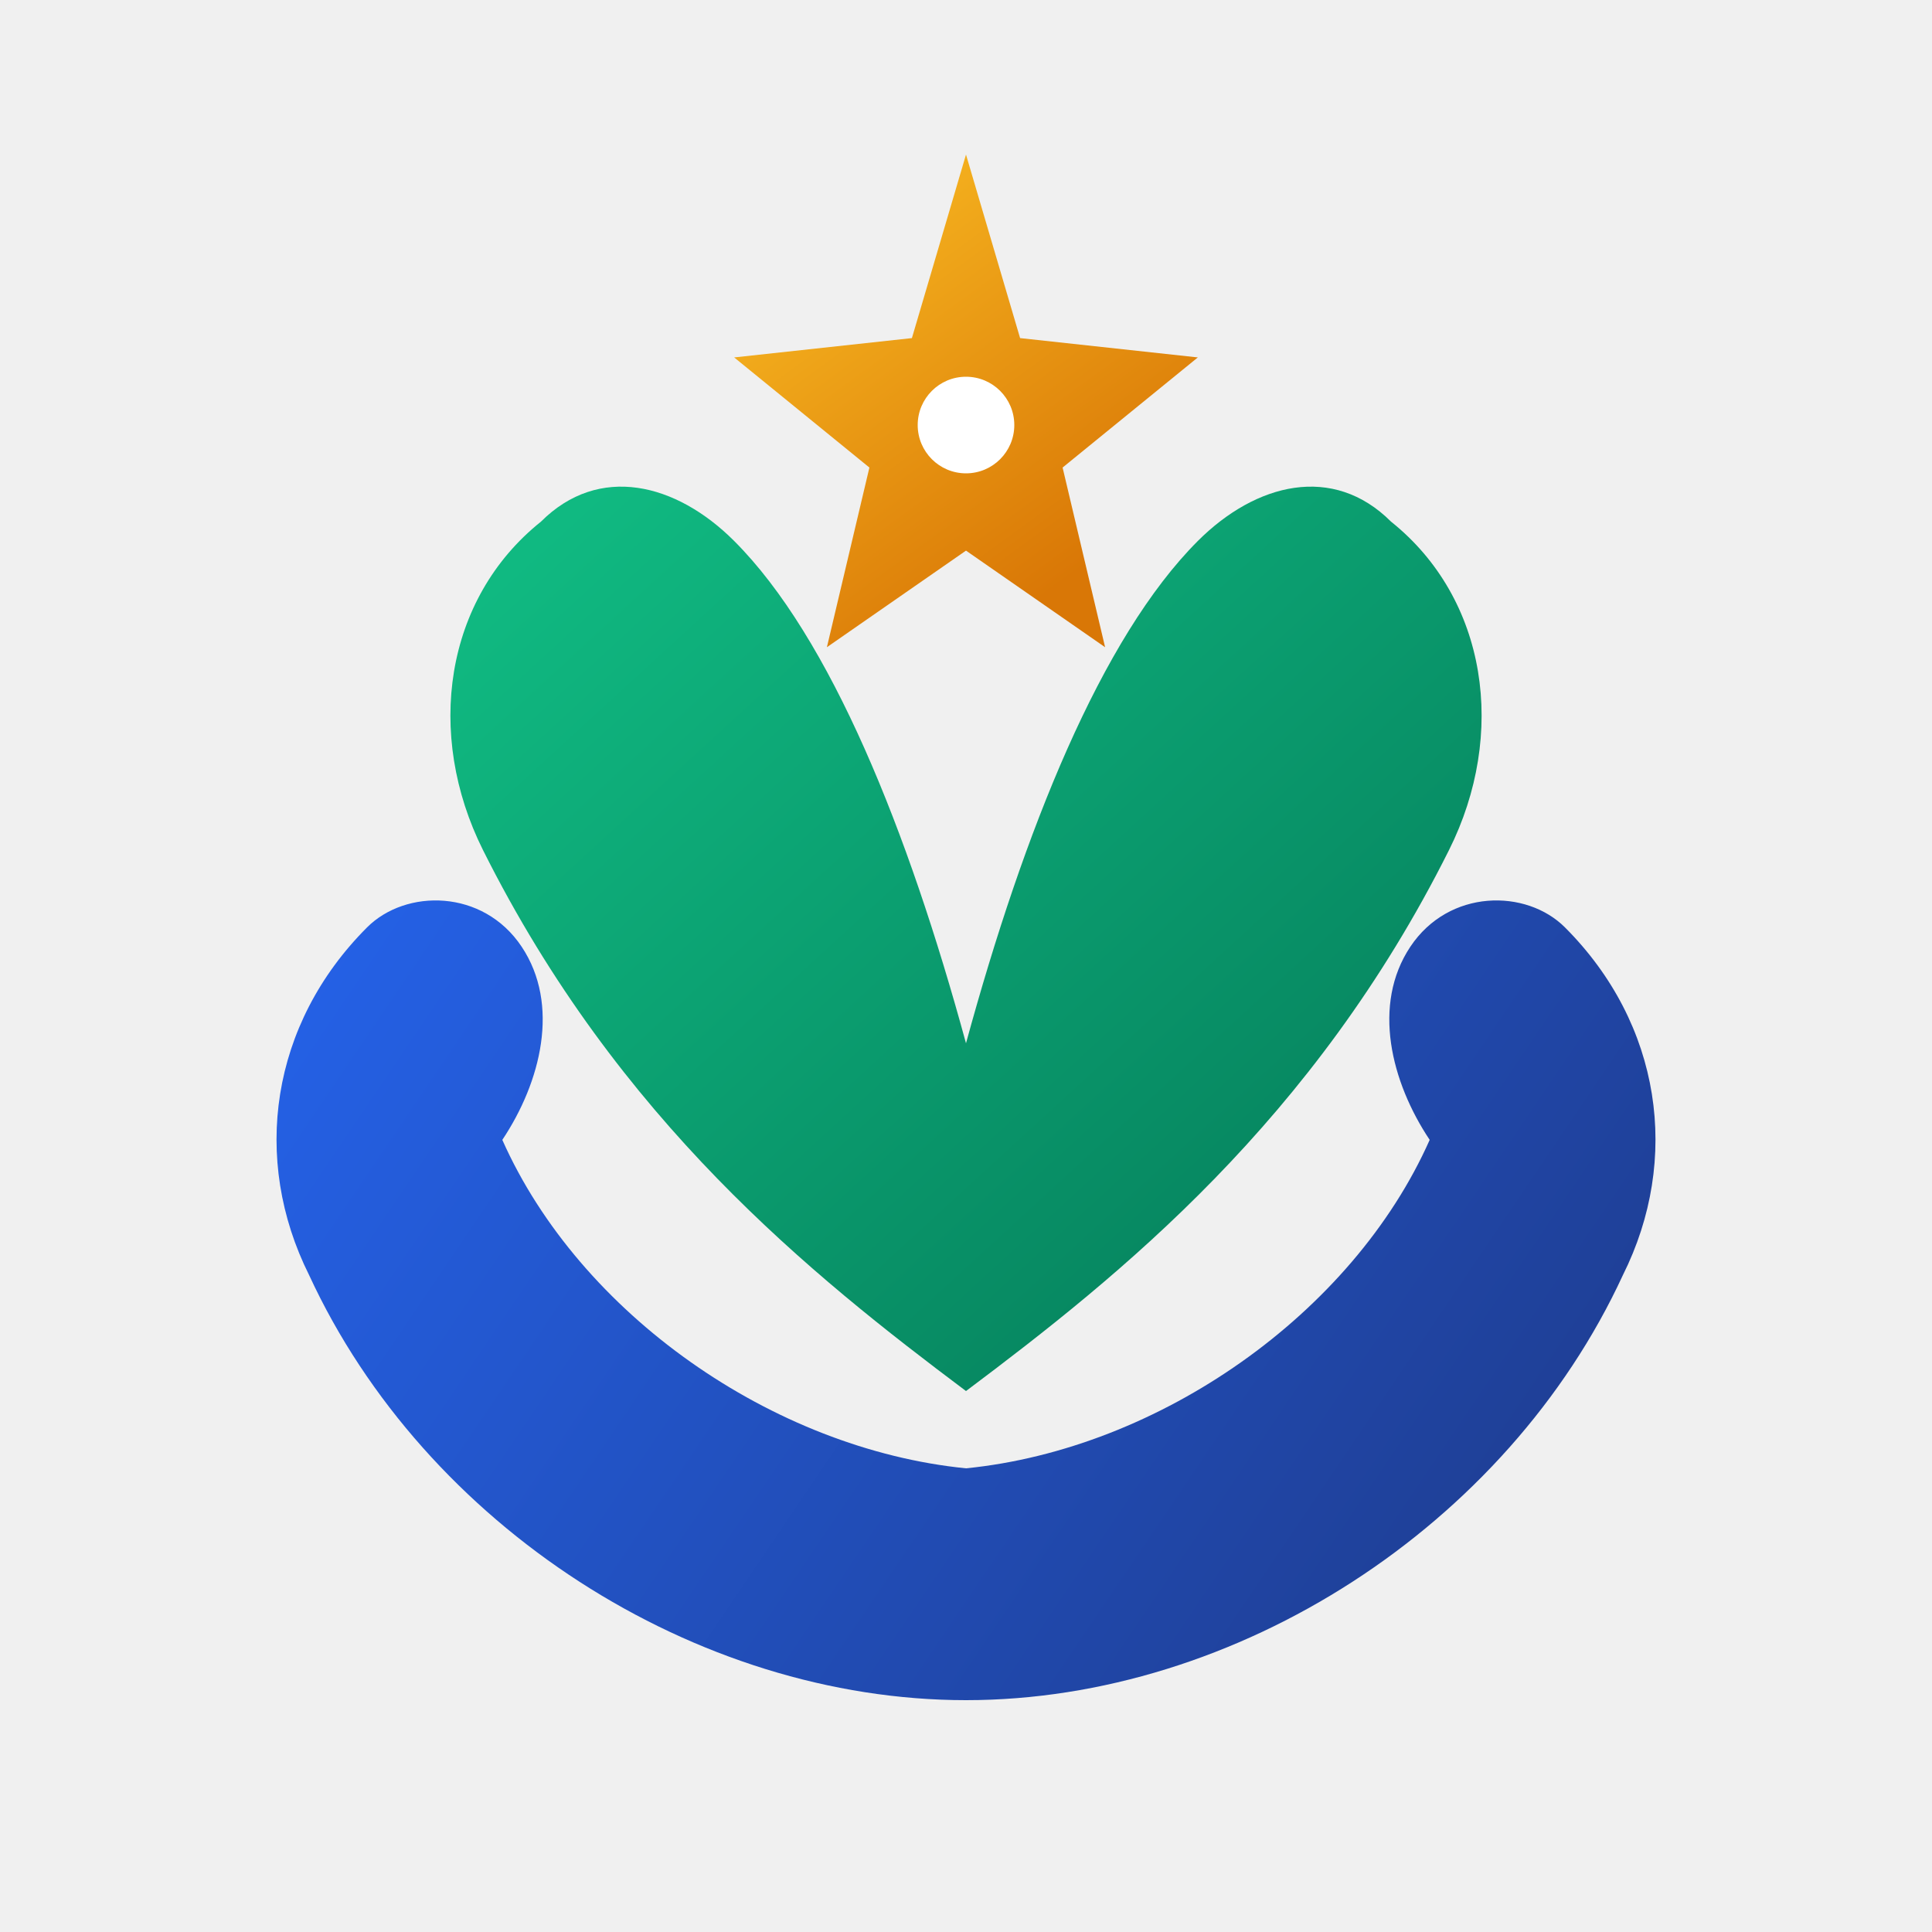
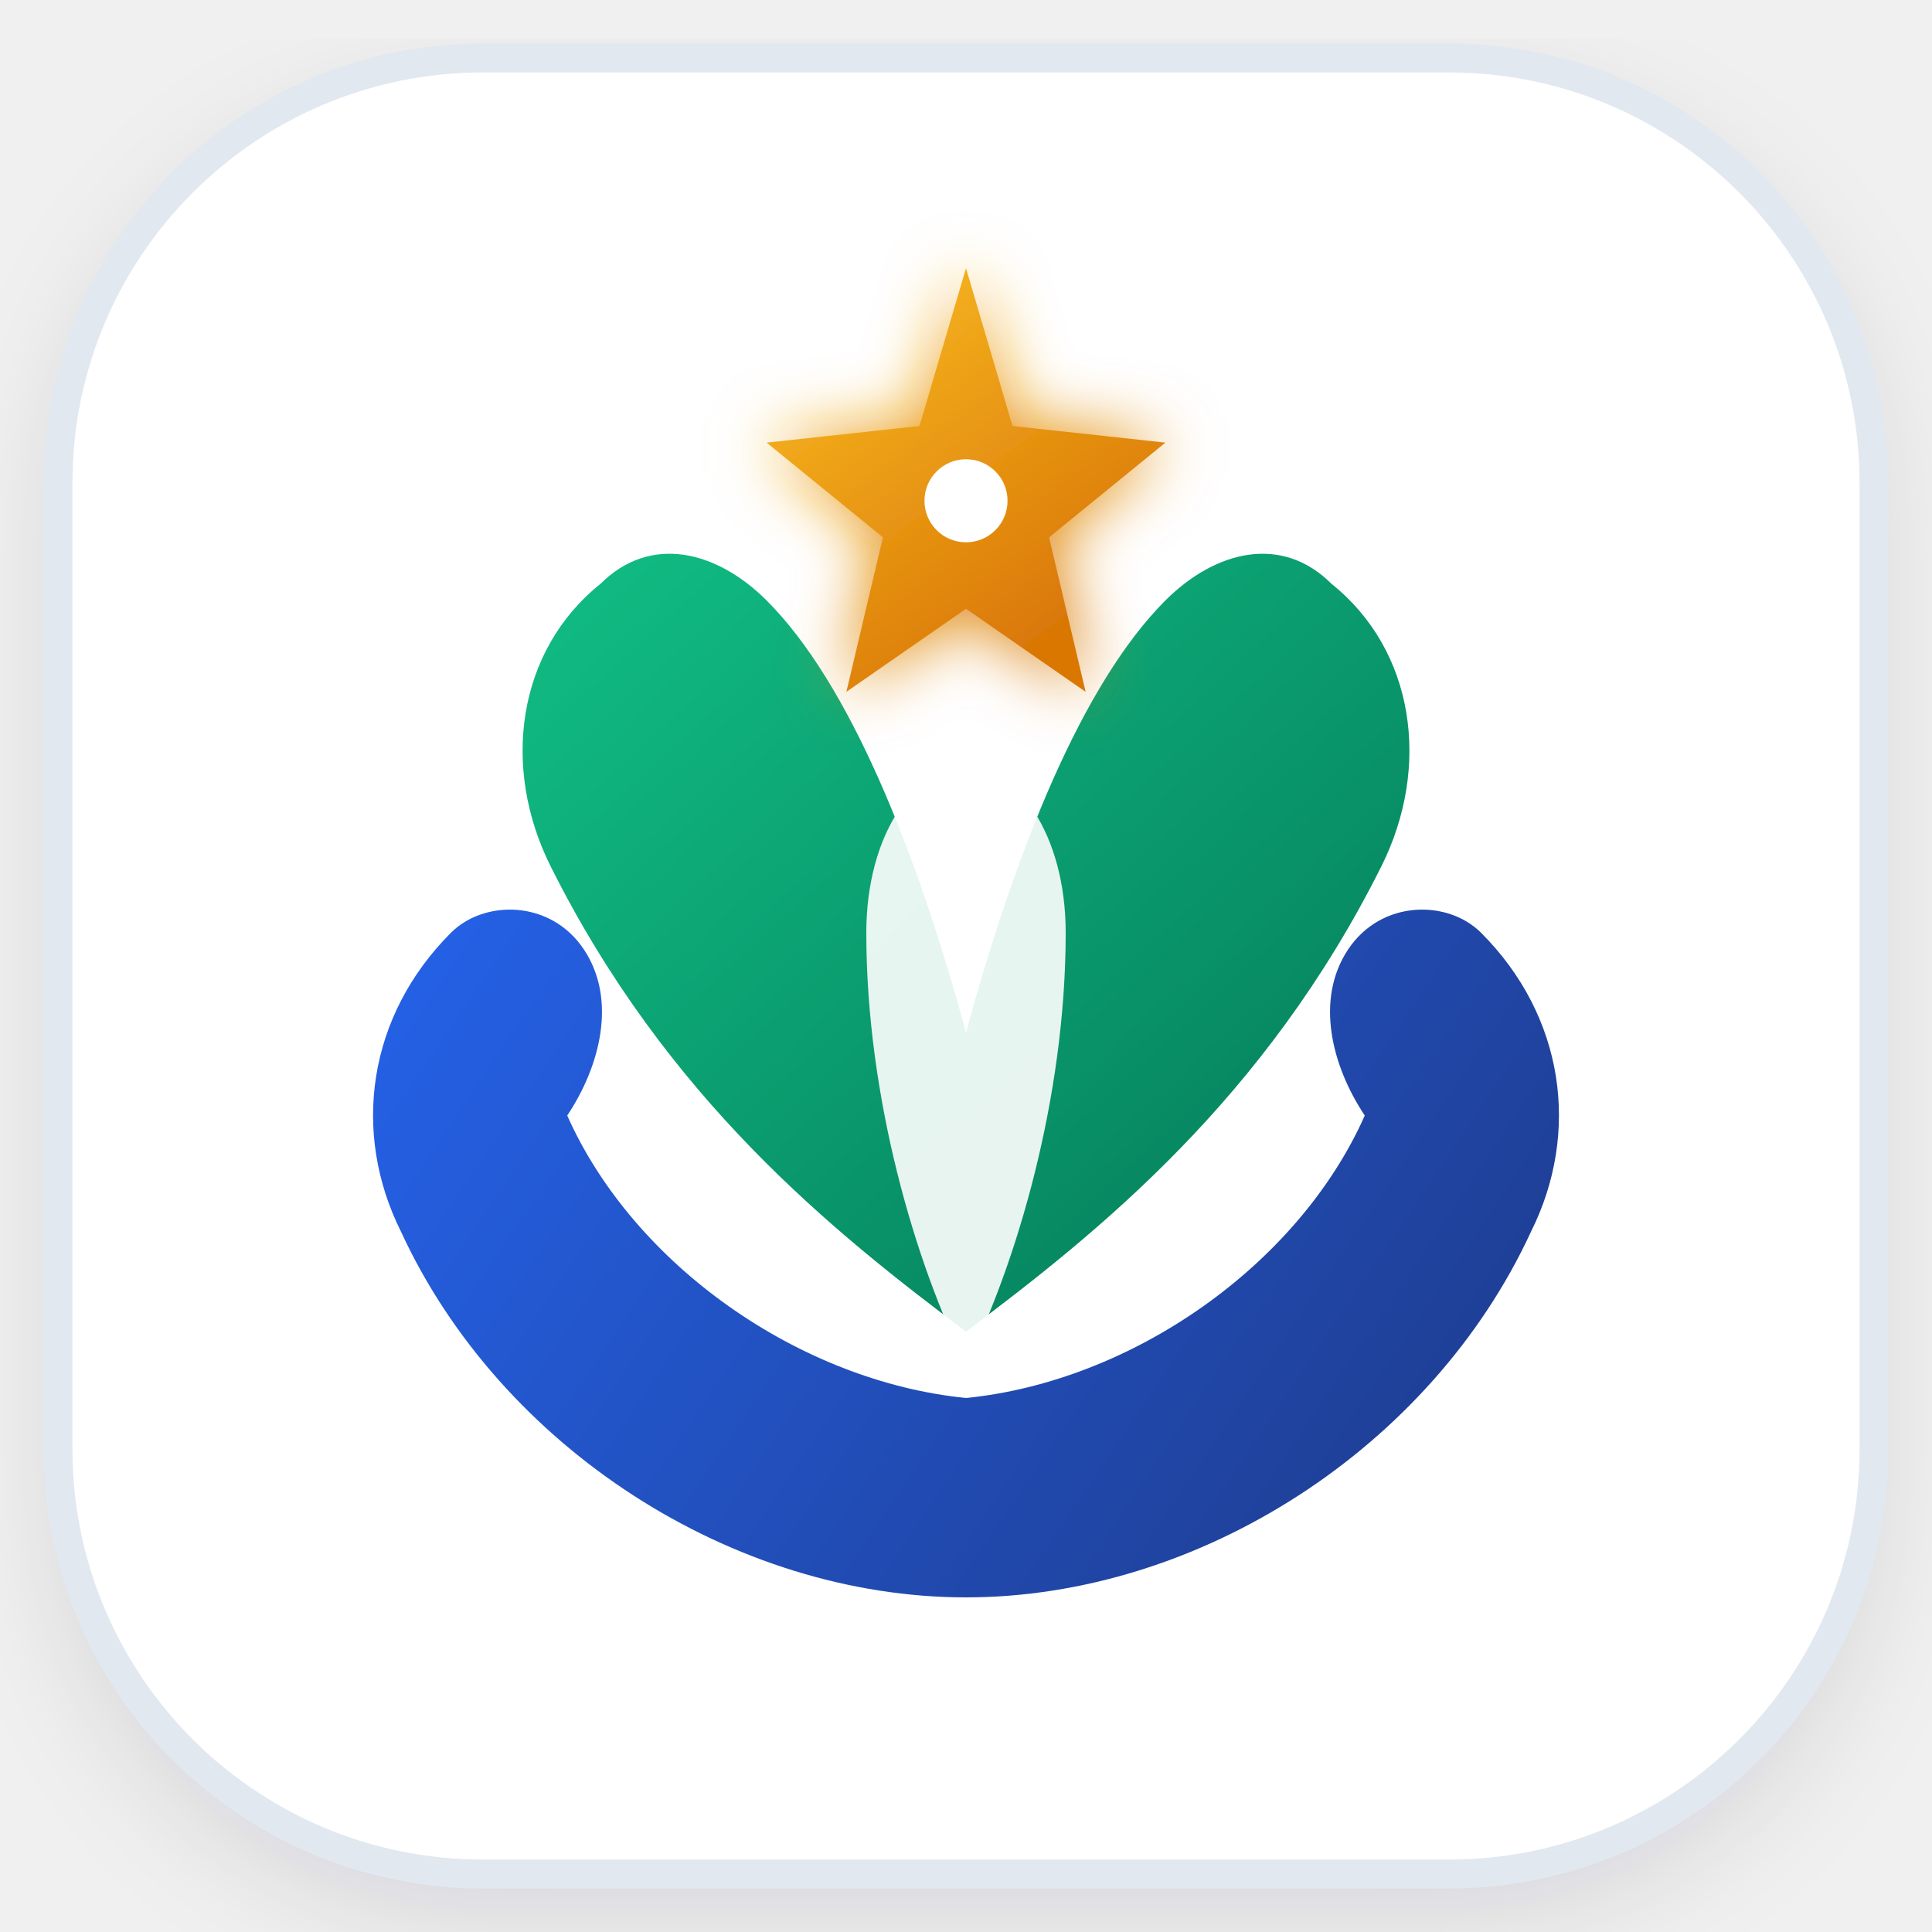
<svg xmlns="http://www.w3.org/2000/svg" viewBox="0 0 100 100" fill="none">
  <defs>
-     <linearGradient id="np-blue" x1="16" y1="42" x2="84" y2="88" gradientUnits="userSpaceOnUse">
+     <linearGradient id="np-blue-tab" x1="16" y1="42" x2="84" y2="88" gradientUnits="userSpaceOnUse">
      <stop offset="0%" stop-color="#2563eb" />
      <stop offset="100%" stop-color="#1e3a8a" />
    </linearGradient>
-     <linearGradient id="np-emerald" x1="28" y1="28" x2="72" y2="76" gradientUnits="userSpaceOnUse">
+     <linearGradient id="np-emerald-tab" x1="28" y1="28" x2="72" y2="76" gradientUnits="userSpaceOnUse">
      <stop offset="0%" stop-color="#10b981" />
      <stop offset="100%" stop-color="#047857" />
    </linearGradient>
-     <linearGradient id="np-gold" x1="42" y1="6" x2="58" y2="28" gradientUnits="userSpaceOnUse">
+     <linearGradient id="np-gold-tab" x1="42" y1="6" x2="58" y2="28" gradientUnits="userSpaceOnUse">
      <stop offset="0%" stop-color="#fbbf24" />
      <stop offset="100%" stop-color="#d97706" />
    </linearGradient>
+     <filter id="np-glow-tab" x="-20%" y="-20%" width="140%" height="140%">
+       <feGaussianBlur stdDeviation="2" result="blur" />
+       <feComposite in="SourceGraphic" in2="blur" operator="over" />
+     </filter>
+     <filter id="card-shadow" x="-10%" y="-10%" width="120%" height="120%">
+       <feDropShadow dx="0" dy="2" stdDeviation="3" flood-color="#0f172a" flood-opacity="0.12" />
+     </filter>
  </defs>
-   <path d="M50 88C36 88 22 79 16 66C13 60 14 53 19 48C21 46 25 46 27 49C29 52 28 56 26 59C30 68 40 75 50 76V88Z" fill="url(#np-blue)" />
-   <path d="M50 88C64 88 78 79 84 66C87 60 86 53 81 48C79 46 75 46 73 49C71 52 72 56 74 59C70 68 60 75 50 76V88Z" fill="url(#np-blue)" />
-   <path d="M50 72C42 66 32 58 25 44C22 38 23 31 28 27C31 24 35 25 38 28C43 33 47 43 50 54V72Z" fill="url(#np-emerald)" />
-   <path d="M50 72C58 66 68 58 75 44C78 38 77 31 72 27C69 24 65 25 62 28C57 33 53 43 50 54V72Z" fill="url(#np-emerald)" />
-   <path d="M50 8L52.8 17.5L62 18.5L55 24.2L57.2 33.5L50 28.5L42.8 33.5L45 24.2L38 18.5L47.2 17.5Z" fill="url(#np-gold)" />
-   <circle cx="50" cy="22" r="2.5" fill="#ffffff" />
+   <rect x="3" y="3" width="94" height="94" rx="22" fill="#ffffff" filter="url(#card-shadow)" />
+   <rect x="3" y="3" width="94" height="94" rx="22" fill="none" stroke="#e2e8f0" stroke-width="1.5" />
+   <g transform="translate(7, 7) scale(0.86)">
+     <path d="M50 88C36 88 22 79 16 66C13 60 14 53 19 48C21 46 25 46 27 49C29 52 28 56 26 59C30 68 40 75 50 76V88Z" fill="url(#np-blue-tab)" />
+     <path d="M50 88C64 88 78 79 84 66C87 60 86 53 81 48C79 46 75 46 73 49C71 52 72 56 74 59C70 68 60 75 50 76V88Z" fill="url(#np-blue-tab)" />
+     <path d="M50 72C42 66 32 58 25 44C22 38 23 31 28 27C31 24 35 25 38 28C43 33 47 43 50 54V72Z" fill="url(#np-emerald-tab)" />
+     <path d="M50 72C58 66 68 58 75 44C78 38 77 31 72 27C69 24 65 25 62 28C57 33 53 43 50 54V72Z" fill="url(#np-emerald-tab)" />
+     <path d="M50 74C47 68 44 58 44 48C44 42 47 38 50 38C53 38 56 42 56 48C56 58 53 68 50 74Z" fill="#ffffff" fill-opacity="0.9" />
+     <path d="M50 8L52.8 17.5L62 18.5L55 24.2L57.2 33.5L50 28.5L42.8 33.5L45 24.2L38 18.5L47.2 17.5Z" fill="url(#np-gold-tab)" filter="url(#np-glow-tab)" />
+     <circle cx="50" cy="22" r="2.5" fill="#ffffff" />
+   </g>
</svg>
